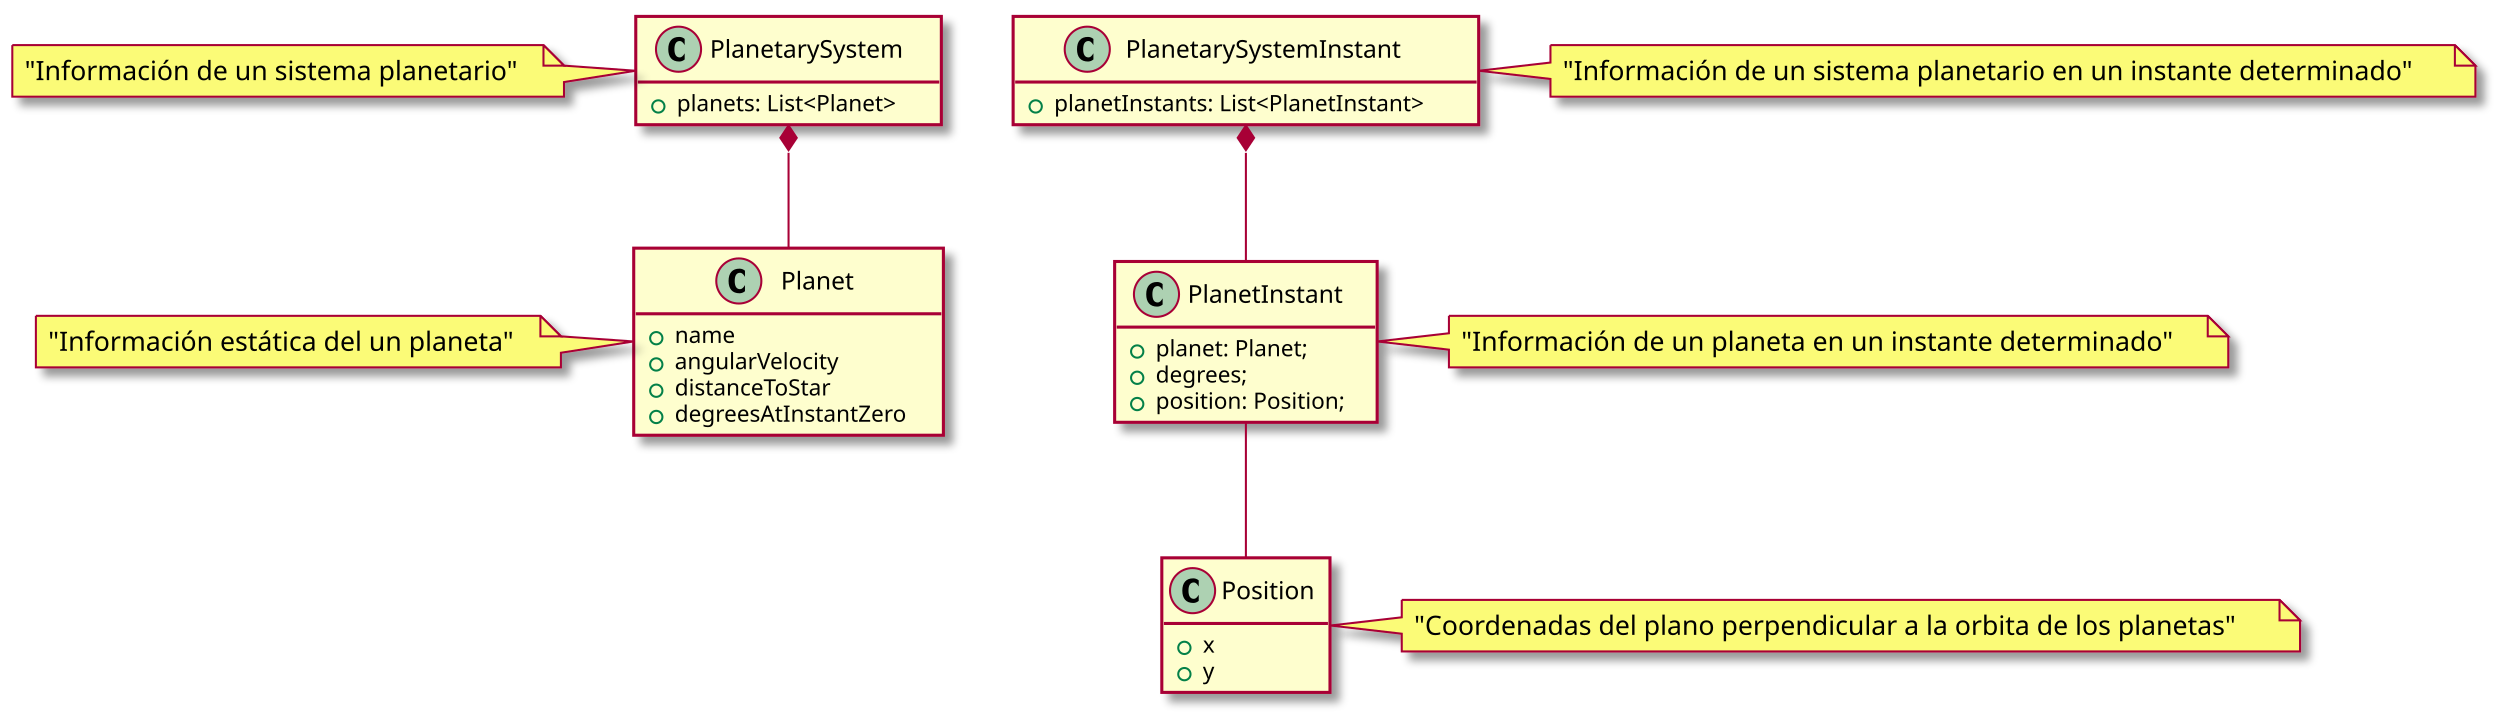
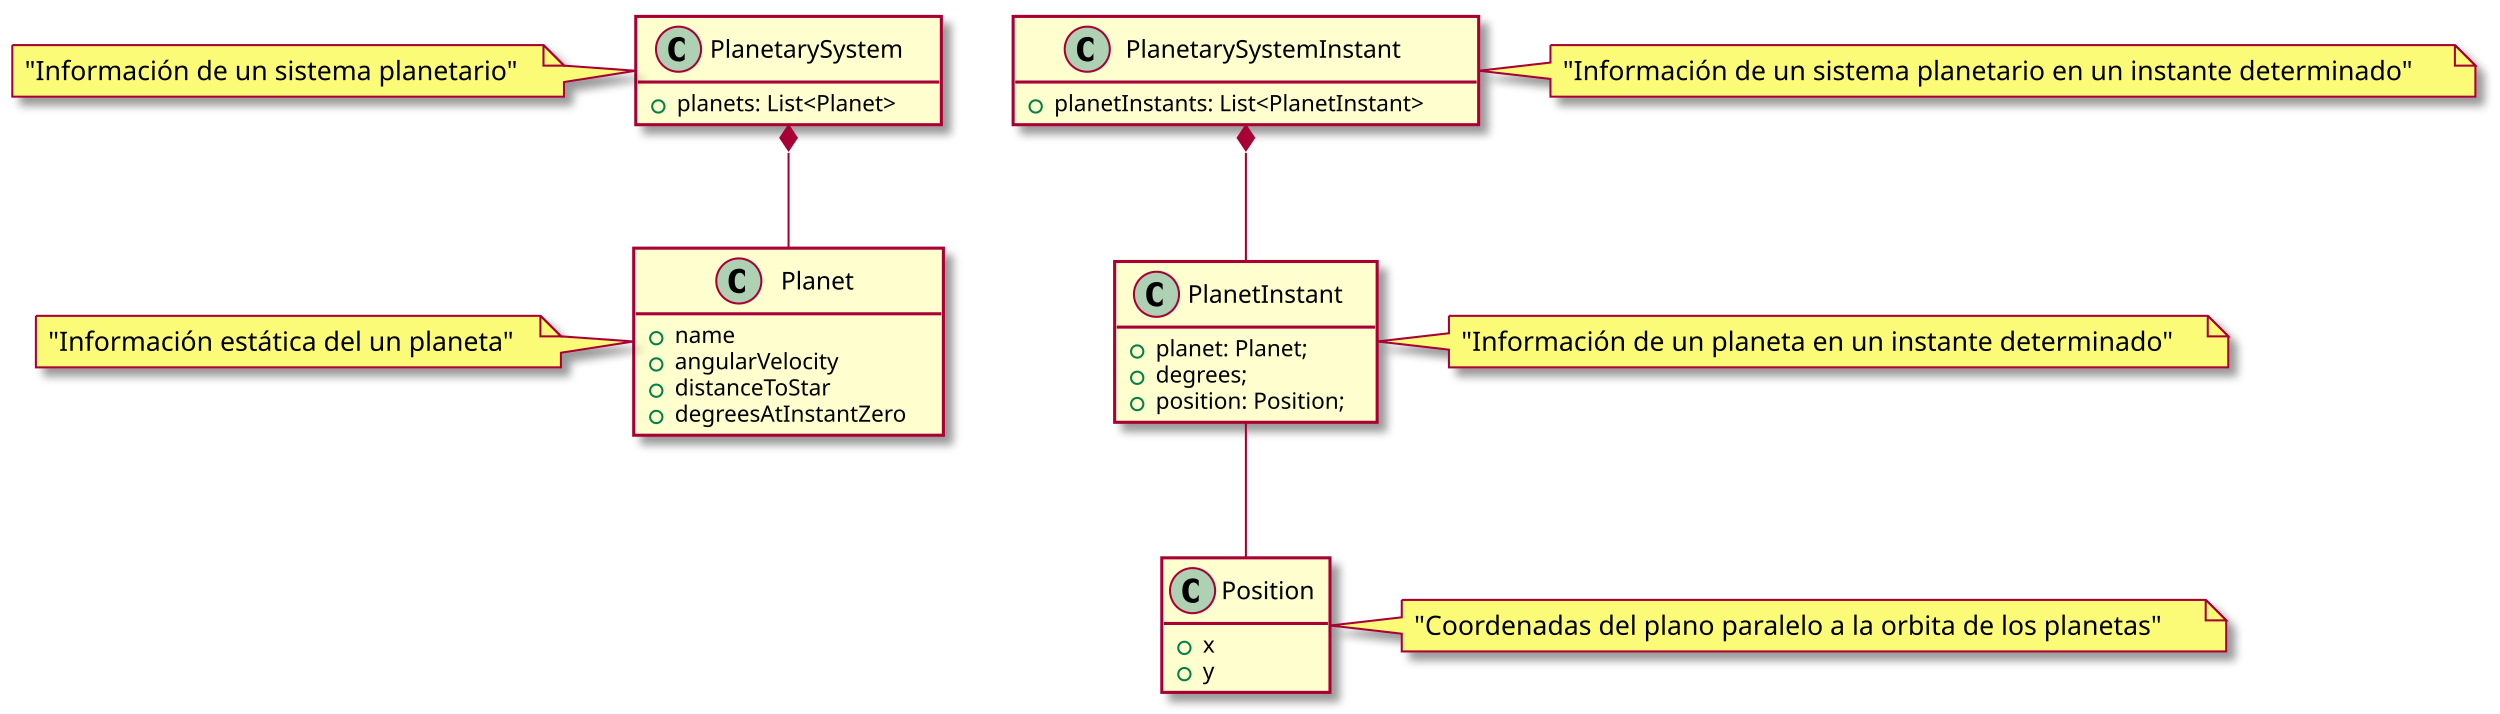
<svg xmlns="http://www.w3.org/2000/svg" contentScriptType="application/ecmascript" contentStyleType="text/css" height="348px" preserveAspectRatio="none" style="width:1219px;height:348px;" version="1.1" viewBox="0 0 1219 348" width="1219px" zoomAndPan="magnify">
  <defs>
-     <filter height="300%" id="f164exeqd47rg0" width="300%" x="-1" y="-1">
+     <filter height="300%" id="f1w6ajy2jaw2f4" width="300%" x="-1" y="-1">
      <feGaussianBlur result="blurOut" stdDeviation="2.0" />
      <feColorMatrix in="blurOut" result="blurOut2" type="matrix" values="0 0 0 0 0 0 0 0 0 0 0 0 0 0 0 0 0 0 .4 0" />
      <feOffset dx="4.0" dy="4.0" in="blurOut2" result="blurOut3" />
      <feBlend in="SourceGraphic" in2="blurOut3" mode="normal" />
    </filter>
  </defs>
  <g>
-     <rect fill="#FEFECE" filter="url(#f164exeqd47rg0)" height="91.219" id="Planet" style="stroke: #A80036; stroke-width: 1.5;" width="151" x="309" y="121" />
+     <rect fill="#FEFECE" filter="url(#f1w6ajy2jaw2f4)" height="91.219" id="Planet" style="stroke: #A80036; stroke-width: 1.5;" width="151" x="309" y="121" />
    <ellipse cx="360.25" cy="137" fill="#ADD1B2" rx="11" ry="11" style="stroke: #A80036; stroke-width: 1.0;" />
    <path d="M363.25,142 Q362.641,142.5 361.984,142.75 Q361.328,143 360.594,143 Q357.984,143 356.617,141.461 Q355.25,139.922 355.25,137 Q355.25,134.078 356.617,132.539 Q357.984,131 360.594,131 Q361.328,131 362,131.25 Q362.672,131.5 363.25,132 L363.25,135 Q362.641,133.969 362.062,133.484 Q361.484,133 360.875,133 Q359.578,133 358.914,134.008 Q358.25,135.016 358.25,137 Q358.25,138.984 358.914,139.992 Q359.578,141 360.875,141 Q361.484,141 362.062,140.516 Q362.641,140.031 363.25,139 L363.25,142 Z " />
    <text fill="#000000" font-family="sans-serif" font-size="12" lengthAdjust="spacingAndGlyphs" textLength="40" x="380.75" y="141.154">Planet</text>
    <line style="stroke: #A80036; stroke-width: 1.5;" x1="310" x2="459" y1="153" y2="153" />
    <ellipse cx="320" cy="164.902" fill="none" rx="3" ry="3" style="stroke: #038048; stroke-width: 1.0;" />
    <text fill="#000000" font-family="sans-serif" font-size="11" lengthAdjust="spacingAndGlyphs" textLength="32" x="329" y="167.21">name</text>
    <ellipse cx="320" cy="177.707" fill="none" rx="3" ry="3" style="stroke: #038048; stroke-width: 1.0;" />
    <text fill="#000000" font-family="sans-serif" font-size="11" lengthAdjust="spacingAndGlyphs" textLength="86" x="329" y="180.015">angularVelocity</text>
    <ellipse cx="320" cy="190.512" fill="none" rx="3" ry="3" style="stroke: #038048; stroke-width: 1.0;" />
    <text fill="#000000" font-family="sans-serif" font-size="11" lengthAdjust="spacingAndGlyphs" textLength="86" x="329" y="192.82">distanceToStar</text>
    <ellipse cx="320" cy="203.316" fill="none" rx="3" ry="3" style="stroke: #038048; stroke-width: 1.0;" />
    <text fill="#000000" font-family="sans-serif" font-size="11" lengthAdjust="spacingAndGlyphs" textLength="125" x="329" y="205.625">degreesAtInstantZero</text>
-     <path d="M17.5,154 L17.5,179.133 A0,0 0 0 0 17.5,179.133 L273.5,179.133 A0,0 0 0 0 273.5,179.133 L273.5,172 L308.873,166.5 L273.5,164 L273.5,164 L263.5,154 L17.5,154 A0,0 0 0 0 17.5,154 " fill="#FBFB77" filter="url(#f164exeqd47rg0)" style="stroke: #A80036; stroke-width: 1.0;" />
+     <path d="M17.5,154 L17.5,179.133 A0,0 0 0 0 17.5,179.133 L273.5,179.133 A0,0 0 0 0 273.5,179.133 L273.5,172 L308.873,166.5 L273.5,164 L273.5,164 L263.5,154 L17.5,154 A0,0 0 0 0 17.5,154 " fill="#FBFB77" filter="url(#f1w6ajy2jaw2f4)" style="stroke: #A80036; stroke-width: 1.0;" />
    <path d="M263.5,154 L263.5,164 L273.5,164 L263.5,154 " fill="#FBFB77" style="stroke: #A80036; stroke-width: 1.0;" />
    <text fill="#000000" font-family="sans-serif" font-size="13" lengthAdjust="spacingAndGlyphs" textLength="235" x="23.5" y="171.067">"Información estática del un planeta"</text>
-     <rect fill="#FEFECE" filter="url(#f164exeqd47rg0)" height="52.805" id="PlanetarySystem" style="stroke: #A80036; stroke-width: 1.5;" width="149" x="310" y="8" />
+     <rect fill="#FEFECE" filter="url(#f1w6ajy2jaw2f4)" height="52.805" id="PlanetarySystem" style="stroke: #A80036; stroke-width: 1.5;" width="149" x="310" y="8" />
    <ellipse cx="330.85" cy="24" fill="#ADD1B2" rx="11" ry="11" style="stroke: #A80036; stroke-width: 1.0;" />
    <path d="M333.85,29 Q333.241,29.5 332.584,29.75 Q331.928,30 331.194,30 Q328.584,30 327.217,28.461 Q325.85,26.922 325.85,24 Q325.85,21.078 327.217,19.539 Q328.584,18 331.194,18 Q331.928,18 332.6,18.25 Q333.272,18.5 333.85,19 L333.85,22 Q333.241,20.969 332.663,20.484 Q332.084,20 331.475,20 Q330.178,20 329.514,21.008 Q328.85,22.016 328.85,24 Q328.85,25.984 329.514,26.992 Q330.178,28 331.475,28 Q332.084,28 332.663,27.516 Q333.241,27.031 333.85,26 L333.85,29 Z " />
    <text fill="#000000" font-family="sans-serif" font-size="12" lengthAdjust="spacingAndGlyphs" textLength="104" x="346.15" y="28.154">PlanetarySystem</text>
    <line style="stroke: #A80036; stroke-width: 1.5;" x1="311" x2="458" y1="40" y2="40" />
    <ellipse cx="321" cy="51.902" fill="none" rx="3" ry="3" style="stroke: #038048; stroke-width: 1.0;" />
    <text fill="#000000" font-family="sans-serif" font-size="11" lengthAdjust="spacingAndGlyphs" textLength="123" x="330" y="54.21">planets: List&lt;Planet&gt;</text>
-     <path d="M6,22 L6,47.133 A0,0 0 0 0 6,47.133 L275,47.133 A0,0 0 0 0 275,47.133 L275,40 L309.897,34.5 L275,32 L275,32 L265,22 L6,22 A0,0 0 0 0 6,22 " fill="#FBFB77" filter="url(#f164exeqd47rg0)" style="stroke: #A80036; stroke-width: 1.0;" />
+     <path d="M6,22 L6,47.133 A0,0 0 0 0 6,47.133 L275,47.133 A0,0 0 0 0 275,47.133 L275,40 L309.897,34.5 L275,32 L275,32 L265,22 L6,22 A0,0 0 0 0 6,22 " fill="#FBFB77" filter="url(#f1w6ajy2jaw2f4)" style="stroke: #A80036; stroke-width: 1.0;" />
    <path d="M265,22 L265,32 L275,32 L265,22 " fill="#FBFB77" style="stroke: #A80036; stroke-width: 1.0;" />
    <text fill="#000000" font-family="sans-serif" font-size="13" lengthAdjust="spacingAndGlyphs" textLength="248" x="12" y="39.067">"Información de un sistema planetario"</text>
-     <rect fill="#FEFECE" filter="url(#f164exeqd47rg0)" height="78.414" id="PlanetInstant" style="stroke: #A80036; stroke-width: 1.5;" width="128" x="543.5" y="127.5" />
+     <rect fill="#FEFECE" filter="url(#f1w6ajy2jaw2f4)" height="78.414" id="PlanetInstant" style="stroke: #A80036; stroke-width: 1.5;" width="128" x="543.5" y="127.5" />
    <ellipse cx="563.9" cy="143.5" fill="#ADD1B2" rx="11" ry="11" style="stroke: #A80036; stroke-width: 1.0;" />
    <path d="M566.9,148.5 Q566.291,149 565.634,149.25 Q564.978,149.5 564.244,149.5 Q561.634,149.5 560.267,147.961 Q558.9,146.422 558.9,143.5 Q558.9,140.578 560.267,139.039 Q561.634,137.5 564.244,137.5 Q564.978,137.5 565.65,137.75 Q566.322,138 566.9,138.5 L566.9,141.5 Q566.291,140.469 565.712,139.984 Q565.134,139.5 564.525,139.5 Q563.228,139.5 562.564,140.508 Q561.9,141.516 561.9,143.5 Q561.9,145.484 562.564,146.492 Q563.228,147.5 564.525,147.5 Q565.134,147.5 565.712,147.016 Q566.291,146.531 566.9,145.5 L566.9,148.5 Z " />
    <text fill="#000000" font-family="sans-serif" font-size="12" lengthAdjust="spacingAndGlyphs" textLength="84" x="579.1" y="147.654">PlanetInstant</text>
    <line style="stroke: #A80036; stroke-width: 1.5;" x1="544.5" x2="670.5" y1="159.5" y2="159.5" />
    <ellipse cx="554.5" cy="171.402" fill="none" rx="3" ry="3" style="stroke: #038048; stroke-width: 1.0;" />
    <text fill="#000000" font-family="sans-serif" font-size="11" lengthAdjust="spacingAndGlyphs" textLength="82" x="563.5" y="173.71">planet: Planet;</text>
    <ellipse cx="554.5" cy="184.207" fill="none" rx="3" ry="3" style="stroke: #038048; stroke-width: 1.0;" />
    <text fill="#000000" font-family="sans-serif" font-size="11" lengthAdjust="spacingAndGlyphs" textLength="51" x="563.5" y="186.515">degrees;</text>
    <ellipse cx="554.5" cy="197.012" fill="none" rx="3" ry="3" style="stroke: #038048; stroke-width: 1.0;" />
    <text fill="#000000" font-family="sans-serif" font-size="11" lengthAdjust="spacingAndGlyphs" textLength="102" x="563.5" y="199.32">position: Position;</text>
-     <path d="M706.5,154 L706.5,162.5 L671.565,166.5 L706.5,170.5 L706.5,179.133 A0,0 0 0 0 706.5,179.133 L1086.5,179.133 A0,0 0 0 0 1086.5,179.133 L1086.5,164 L1076.5,154 L706.5,154 A0,0 0 0 0 706.5,154 " fill="#FBFB77" filter="url(#f164exeqd47rg0)" style="stroke: #A80036; stroke-width: 1.0;" />
+     <path d="M706.5,154 L706.5,162.5 L671.565,166.5 L706.5,170.5 L706.5,179.133 A0,0 0 0 0 706.5,179.133 L1086.5,179.133 A0,0 0 0 0 1086.5,179.133 L1086.5,164 L1076.5,154 L706.5,154 A0,0 0 0 0 706.5,154 " fill="#FBFB77" filter="url(#f1w6ajy2jaw2f4)" style="stroke: #A80036; stroke-width: 1.0;" />
    <path d="M1076.5,154 L1076.5,164 L1086.5,164 L1076.5,154 " fill="#FBFB77" style="stroke: #A80036; stroke-width: 1.0;" />
    <text fill="#000000" font-family="sans-serif" font-size="13" lengthAdjust="spacingAndGlyphs" textLength="359" x="712.5" y="171.067">"Información de un planeta en un instante determinado"</text>
-     <rect fill="#FEFECE" filter="url(#f164exeqd47rg0)" height="52.805" id="PlanetarySystemInstant" style="stroke: #A80036; stroke-width: 1.5;" width="227" x="494" y="8" />
+     <rect fill="#FEFECE" filter="url(#f1w6ajy2jaw2f4)" height="52.805" id="PlanetarySystemInstant" style="stroke: #A80036; stroke-width: 1.5;" width="227" x="494" y="8" />
    <ellipse cx="530.15" cy="24" fill="#ADD1B2" rx="11" ry="11" style="stroke: #A80036; stroke-width: 1.0;" />
    <path d="M533.15,29 Q532.541,29.5 531.884,29.75 Q531.228,30 530.494,30 Q527.884,30 526.517,28.461 Q525.15,26.922 525.15,24 Q525.15,21.078 526.517,19.539 Q527.884,18 530.494,18 Q531.228,18 531.9,18.25 Q532.572,18.5 533.15,19 L533.15,22 Q532.541,20.969 531.962,20.484 Q531.384,20 530.775,20 Q529.478,20 528.814,21.008 Q528.15,22.016 528.15,24 Q528.15,25.984 528.814,26.992 Q529.478,28 530.775,28 Q531.384,28 531.962,27.516 Q532.541,27.031 533.15,26 L533.15,29 Z " />
    <text fill="#000000" font-family="sans-serif" font-size="12" lengthAdjust="spacingAndGlyphs" textLength="148" x="548.85" y="28.154">PlanetarySystemInstant</text>
    <line style="stroke: #A80036; stroke-width: 1.5;" x1="495" x2="720" y1="40" y2="40" />
    <ellipse cx="505" cy="51.902" fill="none" rx="3" ry="3" style="stroke: #038048; stroke-width: 1.0;" />
    <text fill="#000000" font-family="sans-serif" font-size="11" lengthAdjust="spacingAndGlyphs" textLength="201" x="514" y="54.21">planetInstants: List&lt;PlanetInstant&gt;</text>
-     <path d="M756,22 L756,30.5 L721.088,34.5 L756,38.5 L756,47.133 A0,0 0 0 0 756,47.133 L1207,47.133 A0,0 0 0 0 1207,47.133 L1207,32 L1197,22 L756,22 A0,0 0 0 0 756,22 " fill="#FBFB77" filter="url(#f164exeqd47rg0)" style="stroke: #A80036; stroke-width: 1.0;" />
+     <path d="M756,22 L756,30.5 L721.088,34.5 L756,38.5 L756,47.133 A0,0 0 0 0 756,47.133 L1207,47.133 A0,0 0 0 0 1207,47.133 L1207,32 L1197,22 L756,22 A0,0 0 0 0 756,22 " fill="#FBFB77" filter="url(#f1w6ajy2jaw2f4)" style="stroke: #A80036; stroke-width: 1.0;" />
    <path d="M1197,22 L1197,32 L1207,32 L1197,22 " fill="#FBFB77" style="stroke: #A80036; stroke-width: 1.0;" />
    <text fill="#000000" font-family="sans-serif" font-size="13" lengthAdjust="spacingAndGlyphs" textLength="430" x="762" y="39.067">"Información de un sistema planetario en un instante determinado"</text>
-     <rect fill="#FEFECE" filter="url(#f164exeqd47rg0)" height="65.609" id="Position" style="stroke: #A80036; stroke-width: 1.5;" width="82" x="566.5" y="272" />
+     <rect fill="#FEFECE" filter="url(#f1w6ajy2jaw2f4)" height="65.609" id="Position" style="stroke: #A80036; stroke-width: 1.5;" width="82" x="566.5" y="272" />
    <ellipse cx="581.5" cy="288" fill="#ADD1B2" rx="11" ry="11" style="stroke: #A80036; stroke-width: 1.0;" />
    <path d="M584.5,293 Q583.891,293.5 583.234,293.75 Q582.578,294 581.844,294 Q579.234,294 577.867,292.461 Q576.5,290.922 576.5,288 Q576.5,285.078 577.867,283.539 Q579.234,282 581.844,282 Q582.578,282 583.25,282.25 Q583.922,282.5 584.5,283 L584.5,286 Q583.891,284.969 583.312,284.484 Q582.734,284 582.125,284 Q580.828,284 580.164,285.008 Q579.5,286.016 579.5,288 Q579.5,289.984 580.164,290.992 Q580.828,292 582.125,292 Q582.734,292 583.312,291.516 Q583.891,291.031 584.5,290 L584.5,293 Z " />
    <text fill="#000000" font-family="sans-serif" font-size="12" lengthAdjust="spacingAndGlyphs" textLength="50" x="595.5" y="292.154">Position</text>
    <line style="stroke: #A80036; stroke-width: 1.5;" x1="567.5" x2="647.5" y1="304" y2="304" />
    <ellipse cx="577.5" cy="315.902" fill="none" rx="3" ry="3" style="stroke: #038048; stroke-width: 1.0;" />
    <text fill="#000000" font-family="sans-serif" font-size="11" lengthAdjust="spacingAndGlyphs" textLength="6" x="586.5" y="318.21">x</text>
    <ellipse cx="577.5" cy="328.707" fill="none" rx="3" ry="3" style="stroke: #038048; stroke-width: 1.0;" />
    <text fill="#000000" font-family="sans-serif" font-size="11" lengthAdjust="spacingAndGlyphs" textLength="6" x="586.5" y="331.015">y</text>
-     <path d="M683.5,292.5 L683.5,301 L648.696,305 L683.5,309 L683.5,317.633 A0,0 0 0 0 683.5,317.633 L1121.5,317.633 A0,0 0 0 0 1121.5,317.633 L1121.5,302.5 L1111.5,292.5 L683.5,292.5 A0,0 0 0 0 683.5,292.5 " fill="#FBFB77" filter="url(#f164exeqd47rg0)" style="stroke: #A80036; stroke-width: 1.0;" />
-     <path d="M1111.5,292.5 L1111.5,302.5 L1121.5,302.5 L1111.5,292.5 " fill="#FBFB77" style="stroke: #A80036; stroke-width: 1.0;" />
-     <text fill="#000000" font-family="sans-serif" font-size="13" lengthAdjust="spacingAndGlyphs" textLength="417" x="689.5" y="309.567">"Coordenadas del plano perpendicular a la orbita de los planetas"</text>
+     <path d="M683.5,292.5 L683.5,301 L648.617,305 L683.5,309 L683.5,317.633 A0,0 0 0 0 683.5,317.633 L1085.5,317.633 A0,0 0 0 0 1085.5,317.633 L1085.5,302.5 L1075.5,292.5 L683.5,292.5 A0,0 0 0 0 683.5,292.5 " fill="#FBFB77" filter="url(#f1w6ajy2jaw2f4)" style="stroke: #A80036; stroke-width: 1.0;" />
+     <path d="M1075.5,292.5 L1075.5,302.5 L1085.5,302.5 L1075.5,292.5 " fill="#FBFB77" style="stroke: #A80036; stroke-width: 1.0;" />
+     <text fill="#000000" font-family="sans-serif" font-size="13" lengthAdjust="spacingAndGlyphs" textLength="381" x="689.5" y="309.567">"Coordenadas del plano paralelo a la orbita de los planetas"</text>
    <path d="M384.5,74.493 C384.5,89.115 384.5,105.766 384.5,120.845 " fill="none" id="PlanetarySystem-Planet" style="stroke: #A80036; stroke-width: 1.0;" />
    <polygon fill="#A80036" points="384.5,61.212,380.5,67.212,384.5,73.212,388.5,67.212,384.5,61.212" style="stroke: #A80036; stroke-width: 1.0;" />
    <path d="M607.5,74.531 C607.5,91.27 607.5,110.66 607.5,127.309 " fill="none" id="PlanetarySystemInstant-PlanetInstant" style="stroke: #A80036; stroke-width: 1.0;" />
    <polygon fill="#A80036" points="607.5,61.212,603.5,67.212,607.5,73.212,611.5,67.212,607.5,61.212" style="stroke: #A80036; stroke-width: 1.0;" />
    <path d="M607.5,205.818 C607.5,226.611 607.5,251.863 607.5,271.683 " fill="none" id="PlanetInstant-Position" style="stroke: #A80036; stroke-width: 1.0;" />
  </g>
</svg>
